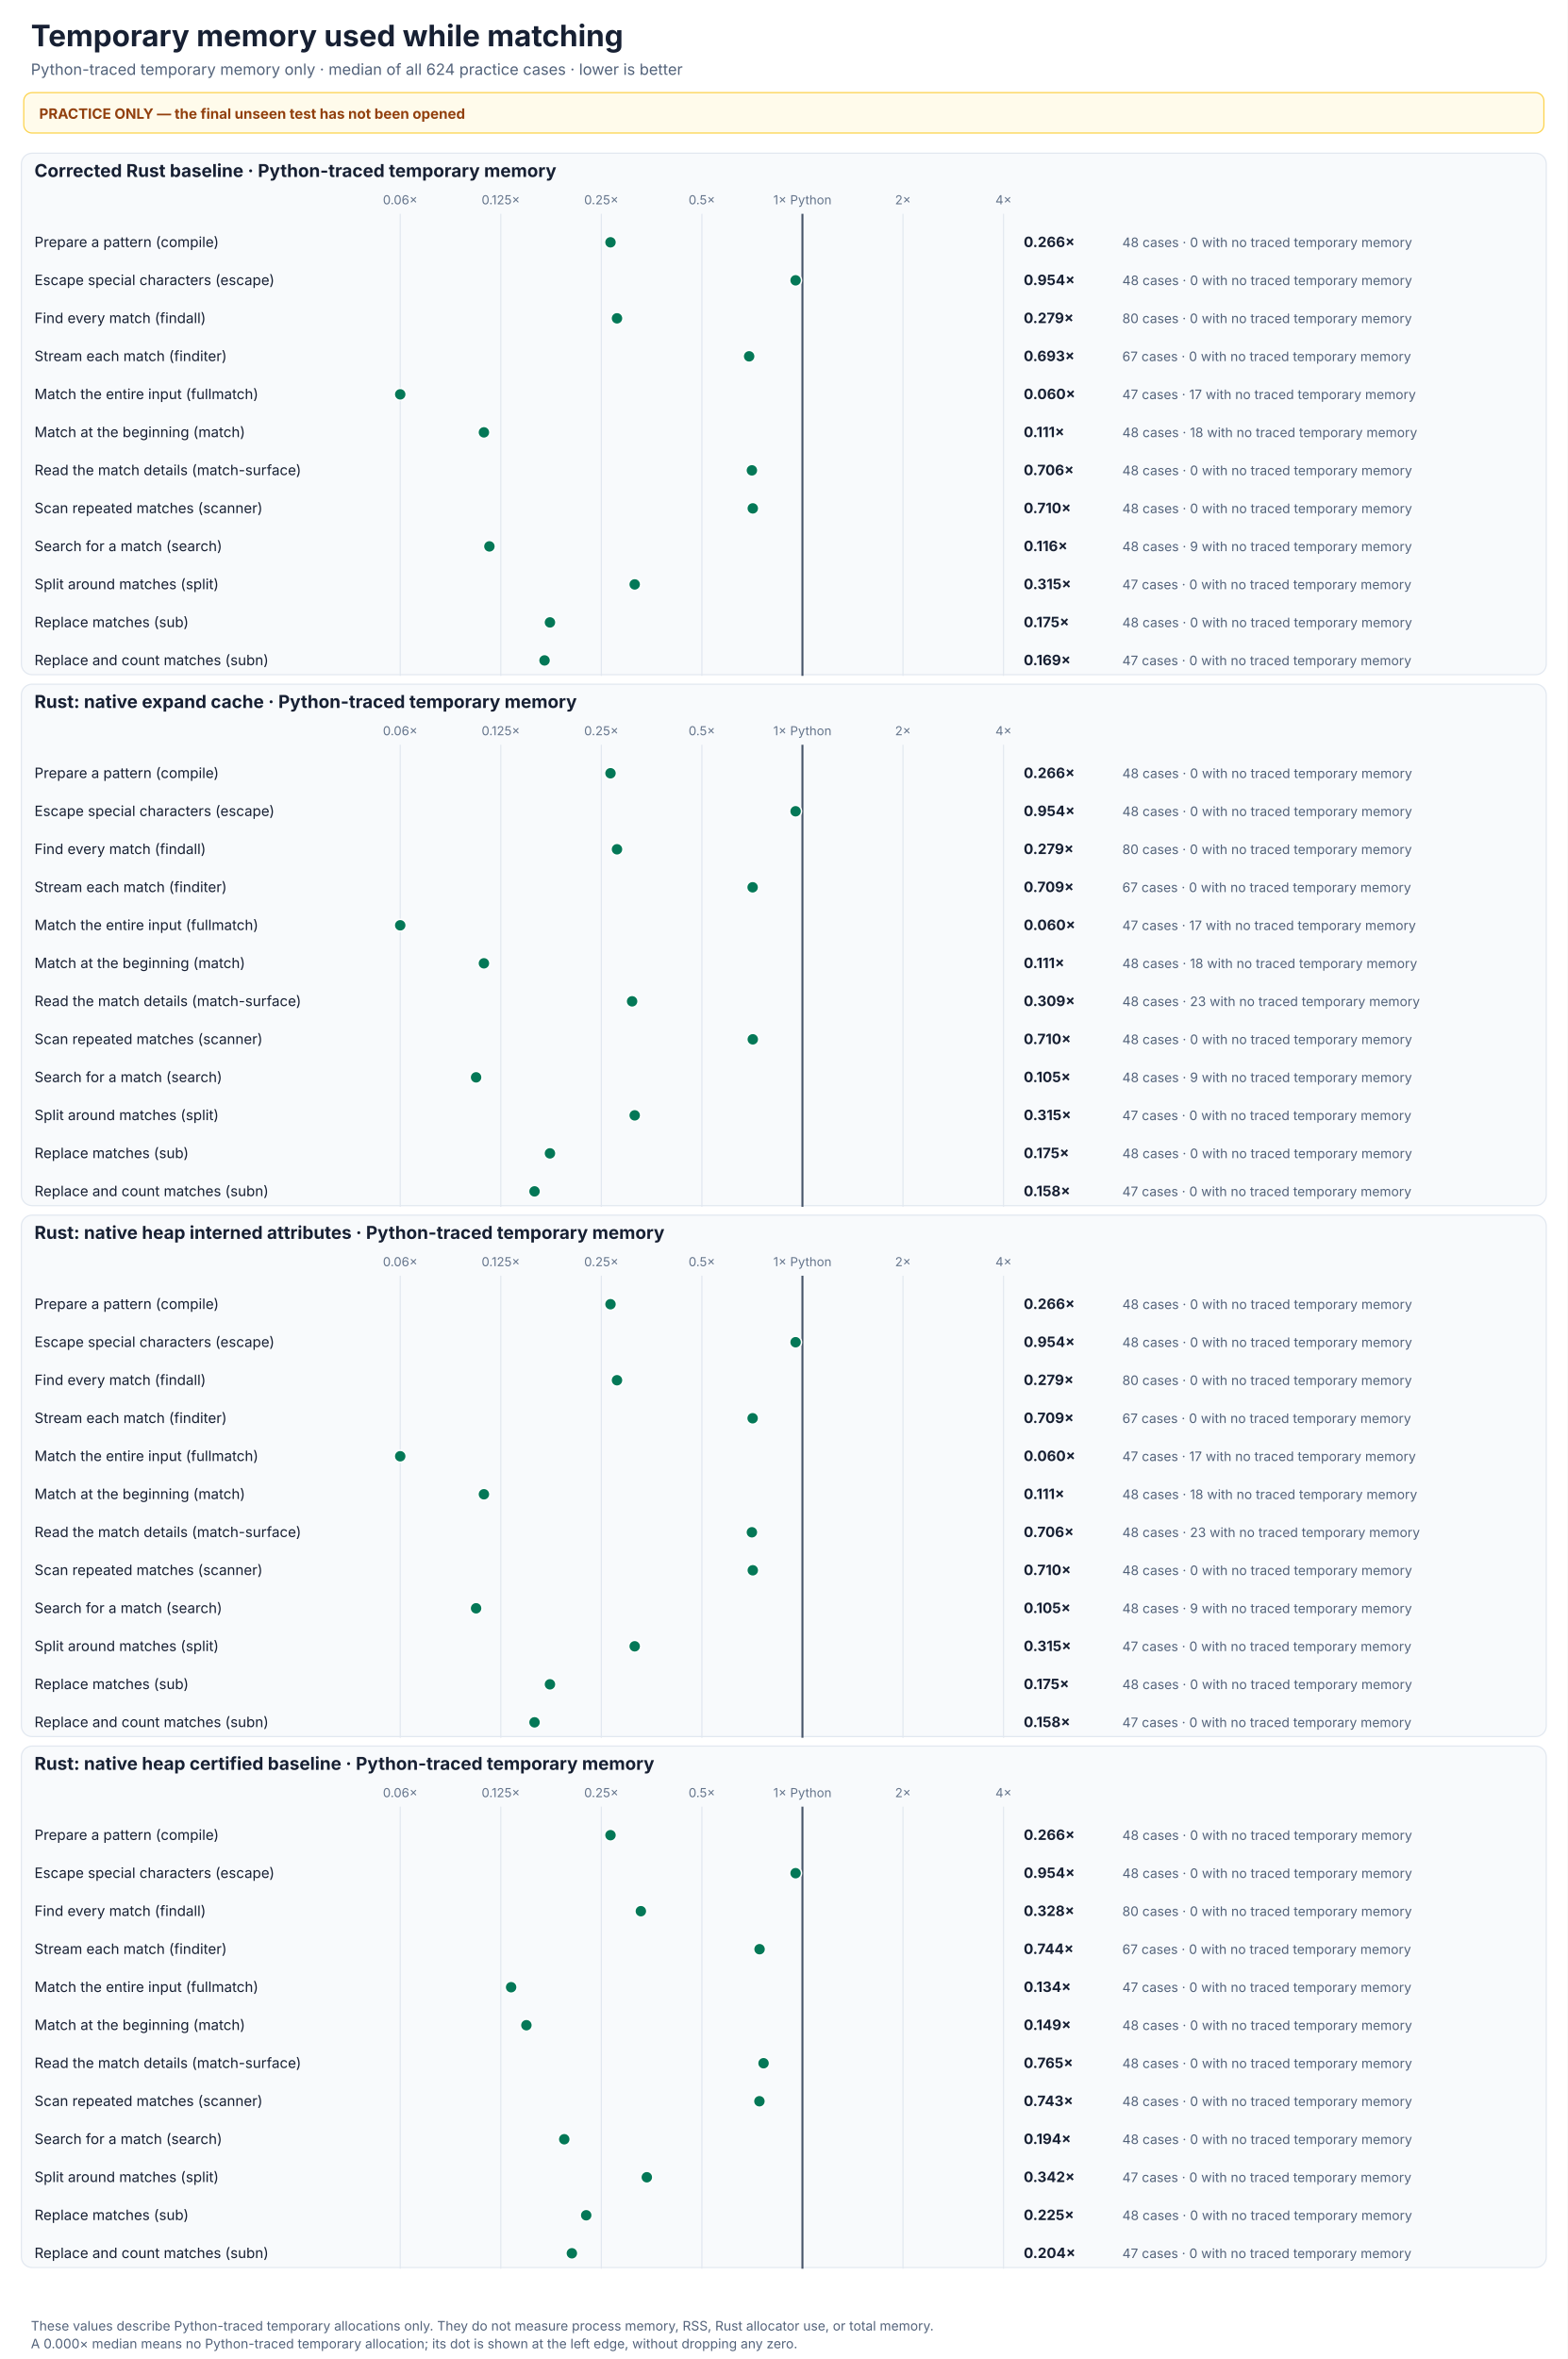
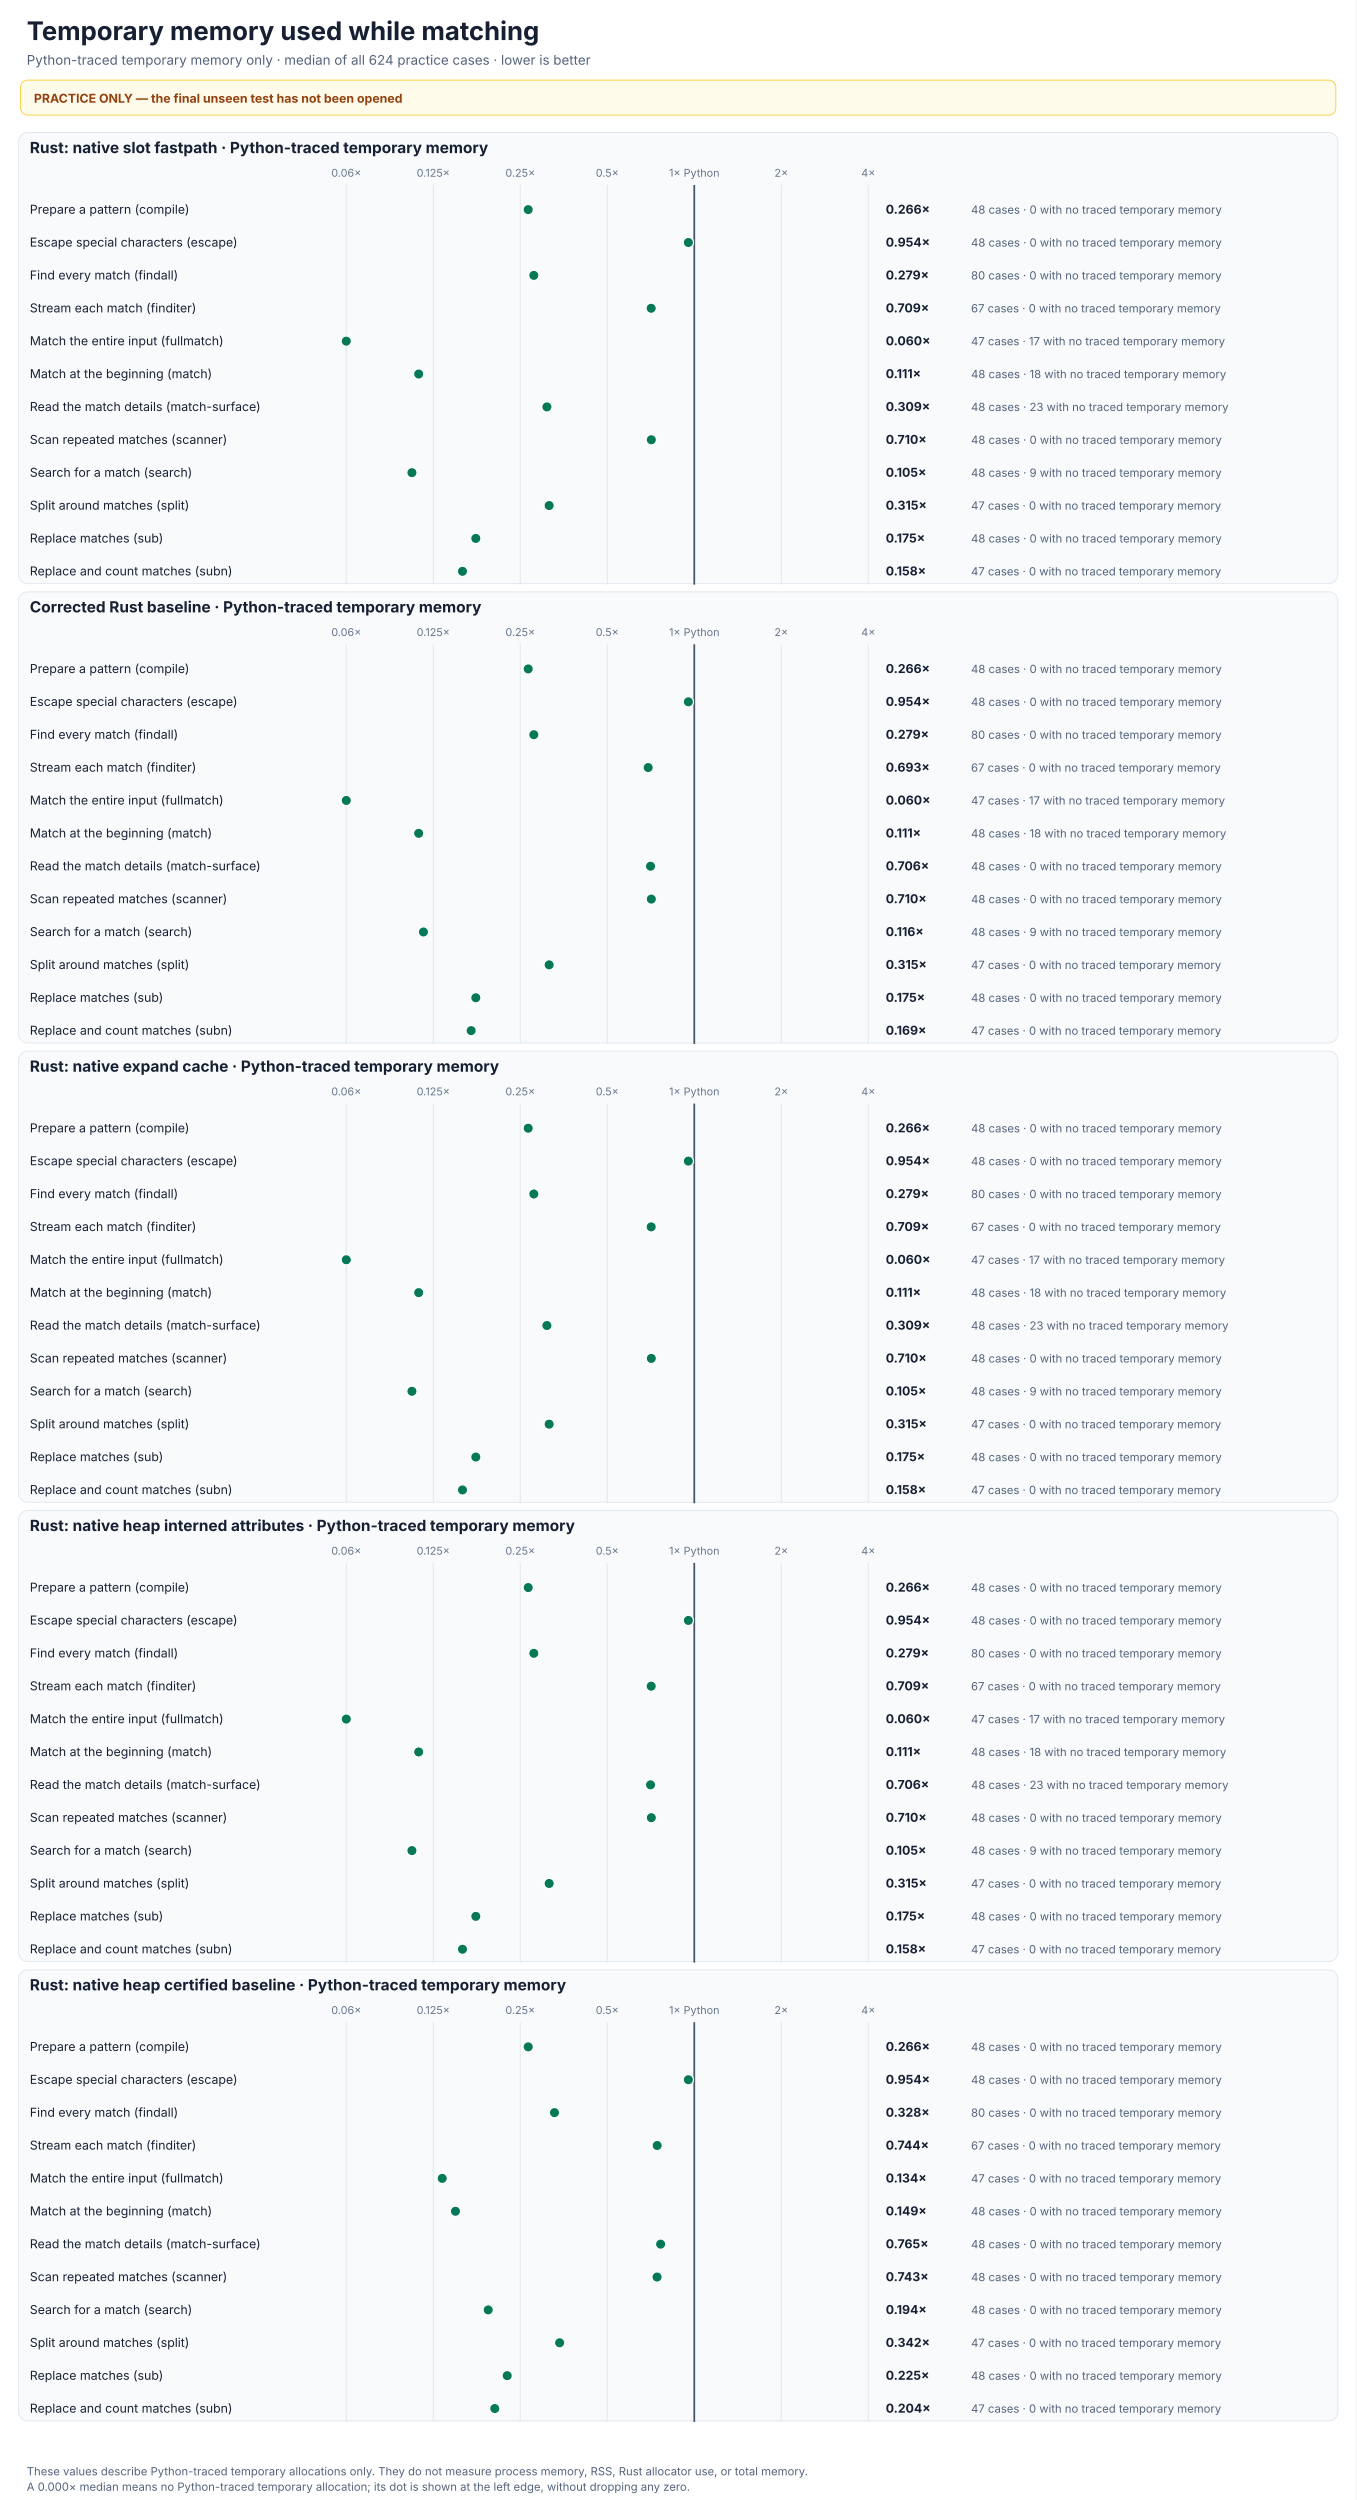
- <svg xmlns="http://www.w3.org/2000/svg" width="1320" height="1986" viewBox="0 0 1320 1986" role="img" aria-label="Temporary memory used while matching">
+ <svg xmlns="http://www.w3.org/2000/svg" width="1320" height="2433" viewBox="0 0 1320 2433" role="img" aria-label="Temporary memory used while matching">
  <rect width="100%" height="100%" fill="#ffffff" />
  <style>text{font-family:system-ui,-apple-system,BlinkMacSystemFont,"Segoe UI",sans-serif;fill:#172033}.title{font-size:25px;font-weight:750}.sub{font-size:13px;fill:#52627a}.head{font-size:15px;font-weight:700}.label{font-size:12px}.small{font-size:11px;fill:#52627a}.value{font-size:12px;font-weight:700}.tick{font-size:10.5px;fill:#64748b}.banner{font-size:12px;font-weight:700;fill:#92400e}.grid{stroke:#e2e8f0;stroke-width:1}.base{stroke:#475569;stroke-width:1.7}.panel{fill:#f8fafc;stroke:#e2e8f0;stroke-width:1}</style>
  <text x="26" y="39" class="title">Temporary memory used while matching</text>
  <text x="26" y="63" class="sub">Python-traced temporary memory only · median of all 624 practice cases · lower is better</text>
  <rect x="20" y="78" width="1280" height="34" rx="7" fill="#fffbeb" stroke="#fcd34d" />
  <text x="33" y="100" class="banner">PRACTICE ONLY — the final unseen test has not been opened</text>
  <rect x="18" y="129" width="1284" height="439" rx="9" class="panel" />
-   <text x="29" y="149" class="head">Corrected Rust baseline · Python-traced temporary memory</text>
+   <text x="29" y="149" class="head">Rust: native slot fastpath · Python-traced temporary memory</text>
  <line x1="337.00" y1="180" x2="337.00" y2="569" class="grid" />
  <text x="337.00" y="172" text-anchor="middle" class="tick">0.06×</text>
  <line x1="421.67" y1="180" x2="421.67" y2="569" class="grid" />
  <text x="421.67" y="172" text-anchor="middle" class="tick">0.125×</text>
  <line x1="506.33" y1="180" x2="506.33" y2="569" class="grid" />
  <text x="506.33" y="172" text-anchor="middle" class="tick">0.25×</text>
  <line x1="591.00" y1="180" x2="591.00" y2="569" class="grid" />
  <text x="591.00" y="172" text-anchor="middle" class="tick">0.5×</text>
  <line x1="675.67" y1="180" x2="675.67" y2="569" class="base" />
  <text x="675.67" y="172" text-anchor="middle" class="tick">1× Python</text>
  <line x1="760.33" y1="180" x2="760.33" y2="569" class="grid" />
  <text x="760.33" y="172" text-anchor="middle" class="tick">2×</text>
  <line x1="845.00" y1="180" x2="845.00" y2="569" class="grid" />
  <text x="845.00" y="172" text-anchor="middle" class="tick">4×</text>
  <text x="29" y="208" class="label">Prepare a pattern (compile)</text>
  <circle cx="514.05" cy="204" r="5" fill="#047857" stroke="#ffffff" stroke-width="1.2" />
  <text x="862" y="208" class="value">0.266×</text>
  <text x="945" y="208" class="small">48 cases · 0 with no traced temporary memory</text>
  <text x="29" y="240" class="label">Escape special characters (escape)</text>
  <circle cx="669.91" cy="236" r="5" fill="#047857" stroke="#ffffff" stroke-width="1.2" />
  <text x="862" y="240" class="value">0.954×</text>
  <text x="945" y="240" class="small">48 cases · 0 with no traced temporary memory</text>
  <text x="29" y="272" class="label">Find every match (findall)</text>
  <circle cx="519.53" cy="268" r="5" fill="#047857" stroke="#ffffff" stroke-width="1.2" />
  <text x="862" y="272" class="value">0.279×</text>
  <text x="945" y="272" class="small">80 cases · 0 with no traced temporary memory</text>
  <text x="29" y="304" class="label">Stream each match (finditer)</text>
-   <circle cx="630.80" cy="300" r="5" fill="#047857" stroke="#ffffff" stroke-width="1.2" />
-   <text x="862" y="304" class="value">0.693×</text>
+   <circle cx="633.73" cy="300" r="5" fill="#047857" stroke="#ffffff" stroke-width="1.2" />
+   <text x="862" y="304" class="value">0.709×</text>
  <text x="945" y="304" class="small">67 cases · 0 with no traced temporary memory</text>
  <text x="29" y="336" class="label">Match the entire input (fullmatch)</text>
  <circle cx="337.00" cy="332" r="5" fill="#047857" stroke="#ffffff" stroke-width="1.2" />
  <text x="862" y="336" class="value">0.060×</text>
  <text x="945" y="336" class="small">47 cases · 17 with no traced temporary memory</text>
  <text x="29" y="368" class="label">Match at the beginning (match)</text>
  <circle cx="407.47" cy="364" r="5" fill="#047857" stroke="#ffffff" stroke-width="1.2" />
  <text x="862" y="368" class="value">0.111×</text>
  <text x="945" y="368" class="small">48 cases · 18 with no traced temporary memory</text>
  <text x="29" y="400" class="label">Read the match details (match-surface)</text>
-   <circle cx="633.11" cy="396" r="5" fill="#047857" stroke="#ffffff" stroke-width="1.2" />
-   <text x="862" y="400" class="value">0.706×</text>
-   <text x="945" y="400" class="small">48 cases · 0 with no traced temporary memory</text>
+   <circle cx="532.24" cy="396" r="5" fill="#047857" stroke="#ffffff" stroke-width="1.2" />
+   <text x="862" y="400" class="value">0.309×</text>
+   <text x="945" y="400" class="small">48 cases · 23 with no traced temporary memory</text>
  <text x="29" y="432" class="label">Scan repeated matches (scanner)</text>
  <circle cx="633.86" cy="428" r="5" fill="#047857" stroke="#ffffff" stroke-width="1.2" />
  <text x="862" y="432" class="value">0.710×</text>
  <text x="945" y="432" class="small">48 cases · 0 with no traced temporary memory</text>
  <text x="29" y="464" class="label">Search for a match (search)</text>
-   <circle cx="412.09" cy="460" r="5" fill="#047857" stroke="#ffffff" stroke-width="1.2" />
-   <text x="862" y="464" class="value">0.116×</text>
+   <circle cx="400.88" cy="460" r="5" fill="#047857" stroke="#ffffff" stroke-width="1.2" />
+   <text x="862" y="464" class="value">0.105×</text>
  <text x="945" y="464" class="small">48 cases · 9 with no traced temporary memory</text>
  <text x="29" y="496" class="label">Split around matches (split)</text>
  <circle cx="534.43" cy="492" r="5" fill="#047857" stroke="#ffffff" stroke-width="1.2" />
  <text x="862" y="496" class="value">0.315×</text>
  <text x="945" y="496" class="small">47 cases · 0 with no traced temporary memory</text>
  <text x="29" y="528" class="label">Replace matches (sub)</text>
  <circle cx="463.07" cy="524" r="5" fill="#047857" stroke="#ffffff" stroke-width="1.2" />
  <text x="862" y="528" class="value">0.175×</text>
  <text x="945" y="528" class="small">48 cases · 0 with no traced temporary memory</text>
  <text x="29" y="560" class="label">Replace and count matches (subn)</text>
-   <circle cx="458.51" cy="556" r="5" fill="#047857" stroke="#ffffff" stroke-width="1.2" />
-   <text x="862" y="560" class="value">0.169×</text>
+   <circle cx="450.08" cy="556" r="5" fill="#047857" stroke="#ffffff" stroke-width="1.2" />
+   <text x="862" y="560" class="value">0.158×</text>
  <text x="945" y="560" class="small">47 cases · 0 with no traced temporary memory</text>
  <rect x="18" y="576" width="1284" height="439" rx="9" class="panel" />
-   <text x="29" y="596" class="head">Rust: native expand cache · Python-traced temporary memory</text>
+   <text x="29" y="596" class="head">Corrected Rust baseline · Python-traced temporary memory</text>
  <line x1="337.00" y1="627" x2="337.00" y2="1016" class="grid" />
  <text x="337.00" y="619" text-anchor="middle" class="tick">0.06×</text>
  <line x1="421.67" y1="627" x2="421.67" y2="1016" class="grid" />
  <text x="421.67" y="619" text-anchor="middle" class="tick">0.125×</text>
  <line x1="506.33" y1="627" x2="506.33" y2="1016" class="grid" />
  <text x="506.33" y="619" text-anchor="middle" class="tick">0.25×</text>
  <line x1="591.00" y1="627" x2="591.00" y2="1016" class="grid" />
  <text x="591.00" y="619" text-anchor="middle" class="tick">0.5×</text>
  <line x1="675.67" y1="627" x2="675.67" y2="1016" class="base" />
  <text x="675.67" y="619" text-anchor="middle" class="tick">1× Python</text>
  <line x1="760.33" y1="627" x2="760.33" y2="1016" class="grid" />
  <text x="760.33" y="619" text-anchor="middle" class="tick">2×</text>
  <line x1="845.00" y1="627" x2="845.00" y2="1016" class="grid" />
  <text x="845.00" y="619" text-anchor="middle" class="tick">4×</text>
  <text x="29" y="655" class="label">Prepare a pattern (compile)</text>
  <circle cx="514.05" cy="651" r="5" fill="#047857" stroke="#ffffff" stroke-width="1.2" />
  <text x="862" y="655" class="value">0.266×</text>
  <text x="945" y="655" class="small">48 cases · 0 with no traced temporary memory</text>
  <text x="29" y="687" class="label">Escape special characters (escape)</text>
  <circle cx="669.91" cy="683" r="5" fill="#047857" stroke="#ffffff" stroke-width="1.2" />
  <text x="862" y="687" class="value">0.954×</text>
  <text x="945" y="687" class="small">48 cases · 0 with no traced temporary memory</text>
  <text x="29" y="719" class="label">Find every match (findall)</text>
  <circle cx="519.53" cy="715" r="5" fill="#047857" stroke="#ffffff" stroke-width="1.2" />
  <text x="862" y="719" class="value">0.279×</text>
  <text x="945" y="719" class="small">80 cases · 0 with no traced temporary memory</text>
  <text x="29" y="751" class="label">Stream each match (finditer)</text>
-   <circle cx="633.73" cy="747" r="5" fill="#047857" stroke="#ffffff" stroke-width="1.2" />
-   <text x="862" y="751" class="value">0.709×</text>
+   <circle cx="630.80" cy="747" r="5" fill="#047857" stroke="#ffffff" stroke-width="1.2" />
+   <text x="862" y="751" class="value">0.693×</text>
  <text x="945" y="751" class="small">67 cases · 0 with no traced temporary memory</text>
  <text x="29" y="783" class="label">Match the entire input (fullmatch)</text>
  <circle cx="337.00" cy="779" r="5" fill="#047857" stroke="#ffffff" stroke-width="1.2" />
  <text x="862" y="783" class="value">0.060×</text>
  <text x="945" y="783" class="small">47 cases · 17 with no traced temporary memory</text>
  <text x="29" y="815" class="label">Match at the beginning (match)</text>
  <circle cx="407.47" cy="811" r="5" fill="#047857" stroke="#ffffff" stroke-width="1.2" />
  <text x="862" y="815" class="value">0.111×</text>
  <text x="945" y="815" class="small">48 cases · 18 with no traced temporary memory</text>
  <text x="29" y="847" class="label">Read the match details (match-surface)</text>
-   <circle cx="532.24" cy="843" r="5" fill="#047857" stroke="#ffffff" stroke-width="1.2" />
-   <text x="862" y="847" class="value">0.309×</text>
-   <text x="945" y="847" class="small">48 cases · 23 with no traced temporary memory</text>
+   <circle cx="633.11" cy="843" r="5" fill="#047857" stroke="#ffffff" stroke-width="1.2" />
+   <text x="862" y="847" class="value">0.706×</text>
+   <text x="945" y="847" class="small">48 cases · 0 with no traced temporary memory</text>
  <text x="29" y="879" class="label">Scan repeated matches (scanner)</text>
  <circle cx="633.86" cy="875" r="5" fill="#047857" stroke="#ffffff" stroke-width="1.2" />
  <text x="862" y="879" class="value">0.710×</text>
  <text x="945" y="879" class="small">48 cases · 0 with no traced temporary memory</text>
  <text x="29" y="911" class="label">Search for a match (search)</text>
-   <circle cx="400.88" cy="907" r="5" fill="#047857" stroke="#ffffff" stroke-width="1.2" />
-   <text x="862" y="911" class="value">0.105×</text>
+   <circle cx="412.09" cy="907" r="5" fill="#047857" stroke="#ffffff" stroke-width="1.2" />
+   <text x="862" y="911" class="value">0.116×</text>
  <text x="945" y="911" class="small">48 cases · 9 with no traced temporary memory</text>
  <text x="29" y="943" class="label">Split around matches (split)</text>
  <circle cx="534.43" cy="939" r="5" fill="#047857" stroke="#ffffff" stroke-width="1.2" />
  <text x="862" y="943" class="value">0.315×</text>
  <text x="945" y="943" class="small">47 cases · 0 with no traced temporary memory</text>
  <text x="29" y="975" class="label">Replace matches (sub)</text>
  <circle cx="463.07" cy="971" r="5" fill="#047857" stroke="#ffffff" stroke-width="1.2" />
  <text x="862" y="975" class="value">0.175×</text>
  <text x="945" y="975" class="small">48 cases · 0 with no traced temporary memory</text>
  <text x="29" y="1007" class="label">Replace and count matches (subn)</text>
-   <circle cx="450.08" cy="1003" r="5" fill="#047857" stroke="#ffffff" stroke-width="1.2" />
-   <text x="862" y="1007" class="value">0.158×</text>
+   <circle cx="458.51" cy="1003" r="5" fill="#047857" stroke="#ffffff" stroke-width="1.2" />
+   <text x="862" y="1007" class="value">0.169×</text>
  <text x="945" y="1007" class="small">47 cases · 0 with no traced temporary memory</text>
  <rect x="18" y="1023" width="1284" height="439" rx="9" class="panel" />
-   <text x="29" y="1043" class="head">Rust: native heap interned attributes · Python-traced temporary memory</text>
+   <text x="29" y="1043" class="head">Rust: native expand cache · Python-traced temporary memory</text>
  <line x1="337.00" y1="1074" x2="337.00" y2="1463" class="grid" />
  <text x="337.00" y="1066" text-anchor="middle" class="tick">0.06×</text>
  <line x1="421.67" y1="1074" x2="421.67" y2="1463" class="grid" />
  <text x="421.67" y="1066" text-anchor="middle" class="tick">0.125×</text>
  <line x1="506.33" y1="1074" x2="506.33" y2="1463" class="grid" />
  <text x="506.33" y="1066" text-anchor="middle" class="tick">0.25×</text>
  <line x1="591.00" y1="1074" x2="591.00" y2="1463" class="grid" />
  <text x="591.00" y="1066" text-anchor="middle" class="tick">0.5×</text>
  <line x1="675.67" y1="1074" x2="675.67" y2="1463" class="base" />
  <text x="675.67" y="1066" text-anchor="middle" class="tick">1× Python</text>
  <line x1="760.33" y1="1074" x2="760.33" y2="1463" class="grid" />
  <text x="760.33" y="1066" text-anchor="middle" class="tick">2×</text>
  <line x1="845.00" y1="1074" x2="845.00" y2="1463" class="grid" />
  <text x="845.00" y="1066" text-anchor="middle" class="tick">4×</text>
  <text x="29" y="1102" class="label">Prepare a pattern (compile)</text>
  <circle cx="514.05" cy="1098" r="5" fill="#047857" stroke="#ffffff" stroke-width="1.2" />
  <text x="862" y="1102" class="value">0.266×</text>
  <text x="945" y="1102" class="small">48 cases · 0 with no traced temporary memory</text>
  <text x="29" y="1134" class="label">Escape special characters (escape)</text>
  <circle cx="669.91" cy="1130" r="5" fill="#047857" stroke="#ffffff" stroke-width="1.2" />
  <text x="862" y="1134" class="value">0.954×</text>
  <text x="945" y="1134" class="small">48 cases · 0 with no traced temporary memory</text>
  <text x="29" y="1166" class="label">Find every match (findall)</text>
  <circle cx="519.53" cy="1162" r="5" fill="#047857" stroke="#ffffff" stroke-width="1.2" />
  <text x="862" y="1166" class="value">0.279×</text>
  <text x="945" y="1166" class="small">80 cases · 0 with no traced temporary memory</text>
  <text x="29" y="1198" class="label">Stream each match (finditer)</text>
  <circle cx="633.73" cy="1194" r="5" fill="#047857" stroke="#ffffff" stroke-width="1.2" />
  <text x="862" y="1198" class="value">0.709×</text>
  <text x="945" y="1198" class="small">67 cases · 0 with no traced temporary memory</text>
  <text x="29" y="1230" class="label">Match the entire input (fullmatch)</text>
  <circle cx="337.00" cy="1226" r="5" fill="#047857" stroke="#ffffff" stroke-width="1.2" />
  <text x="862" y="1230" class="value">0.060×</text>
  <text x="945" y="1230" class="small">47 cases · 17 with no traced temporary memory</text>
  <text x="29" y="1262" class="label">Match at the beginning (match)</text>
  <circle cx="407.47" cy="1258" r="5" fill="#047857" stroke="#ffffff" stroke-width="1.2" />
  <text x="862" y="1262" class="value">0.111×</text>
  <text x="945" y="1262" class="small">48 cases · 18 with no traced temporary memory</text>
  <text x="29" y="1294" class="label">Read the match details (match-surface)</text>
-   <circle cx="633.11" cy="1290" r="5" fill="#047857" stroke="#ffffff" stroke-width="1.2" />
-   <text x="862" y="1294" class="value">0.706×</text>
+   <circle cx="532.24" cy="1290" r="5" fill="#047857" stroke="#ffffff" stroke-width="1.2" />
+   <text x="862" y="1294" class="value">0.309×</text>
  <text x="945" y="1294" class="small">48 cases · 23 with no traced temporary memory</text>
  <text x="29" y="1326" class="label">Scan repeated matches (scanner)</text>
  <circle cx="633.86" cy="1322" r="5" fill="#047857" stroke="#ffffff" stroke-width="1.2" />
  <text x="862" y="1326" class="value">0.710×</text>
  <text x="945" y="1326" class="small">48 cases · 0 with no traced temporary memory</text>
  <text x="29" y="1358" class="label">Search for a match (search)</text>
  <circle cx="400.88" cy="1354" r="5" fill="#047857" stroke="#ffffff" stroke-width="1.2" />
  <text x="862" y="1358" class="value">0.105×</text>
  <text x="945" y="1358" class="small">48 cases · 9 with no traced temporary memory</text>
  <text x="29" y="1390" class="label">Split around matches (split)</text>
  <circle cx="534.43" cy="1386" r="5" fill="#047857" stroke="#ffffff" stroke-width="1.2" />
  <text x="862" y="1390" class="value">0.315×</text>
  <text x="945" y="1390" class="small">47 cases · 0 with no traced temporary memory</text>
  <text x="29" y="1422" class="label">Replace matches (sub)</text>
  <circle cx="463.07" cy="1418" r="5" fill="#047857" stroke="#ffffff" stroke-width="1.2" />
  <text x="862" y="1422" class="value">0.175×</text>
  <text x="945" y="1422" class="small">48 cases · 0 with no traced temporary memory</text>
  <text x="29" y="1454" class="label">Replace and count matches (subn)</text>
  <circle cx="450.08" cy="1450" r="5" fill="#047857" stroke="#ffffff" stroke-width="1.2" />
  <text x="862" y="1454" class="value">0.158×</text>
  <text x="945" y="1454" class="small">47 cases · 0 with no traced temporary memory</text>
  <rect x="18" y="1470" width="1284" height="439" rx="9" class="panel" />
-   <text x="29" y="1490" class="head">Rust: native heap certified baseline · Python-traced temporary memory</text>
+   <text x="29" y="1490" class="head">Rust: native heap interned attributes · Python-traced temporary memory</text>
  <line x1="337.00" y1="1521" x2="337.00" y2="1910" class="grid" />
  <text x="337.00" y="1513" text-anchor="middle" class="tick">0.06×</text>
  <line x1="421.67" y1="1521" x2="421.67" y2="1910" class="grid" />
  <text x="421.67" y="1513" text-anchor="middle" class="tick">0.125×</text>
  <line x1="506.33" y1="1521" x2="506.33" y2="1910" class="grid" />
  <text x="506.33" y="1513" text-anchor="middle" class="tick">0.25×</text>
  <line x1="591.00" y1="1521" x2="591.00" y2="1910" class="grid" />
  <text x="591.00" y="1513" text-anchor="middle" class="tick">0.5×</text>
  <line x1="675.67" y1="1521" x2="675.67" y2="1910" class="base" />
  <text x="675.67" y="1513" text-anchor="middle" class="tick">1× Python</text>
  <line x1="760.33" y1="1521" x2="760.33" y2="1910" class="grid" />
  <text x="760.33" y="1513" text-anchor="middle" class="tick">2×</text>
  <line x1="845.00" y1="1521" x2="845.00" y2="1910" class="grid" />
  <text x="845.00" y="1513" text-anchor="middle" class="tick">4×</text>
  <text x="29" y="1549" class="label">Prepare a pattern (compile)</text>
  <circle cx="514.05" cy="1545" r="5" fill="#047857" stroke="#ffffff" stroke-width="1.2" />
  <text x="862" y="1549" class="value">0.266×</text>
  <text x="945" y="1549" class="small">48 cases · 0 with no traced temporary memory</text>
  <text x="29" y="1581" class="label">Escape special characters (escape)</text>
  <circle cx="669.91" cy="1577" r="5" fill="#047857" stroke="#ffffff" stroke-width="1.2" />
  <text x="862" y="1581" class="value">0.954×</text>
  <text x="945" y="1581" class="small">48 cases · 0 with no traced temporary memory</text>
  <text x="29" y="1613" class="label">Find every match (findall)</text>
-   <circle cx="539.62" cy="1609" r="5" fill="#047857" stroke="#ffffff" stroke-width="1.2" />
-   <text x="862" y="1613" class="value">0.328×</text>
+   <circle cx="519.53" cy="1609" r="5" fill="#047857" stroke="#ffffff" stroke-width="1.2" />
+   <text x="862" y="1613" class="value">0.279×</text>
  <text x="945" y="1613" class="small">80 cases · 0 with no traced temporary memory</text>
  <text x="29" y="1645" class="label">Stream each match (finditer)</text>
-   <circle cx="639.57" cy="1641" r="5" fill="#047857" stroke="#ffffff" stroke-width="1.2" />
-   <text x="862" y="1645" class="value">0.744×</text>
+   <circle cx="633.73" cy="1641" r="5" fill="#047857" stroke="#ffffff" stroke-width="1.2" />
+   <text x="862" y="1645" class="value">0.709×</text>
  <text x="945" y="1645" class="small">67 cases · 0 with no traced temporary memory</text>
  <text x="29" y="1677" class="label">Match the entire input (fullmatch)</text>
-   <circle cx="430.37" cy="1673" r="5" fill="#047857" stroke="#ffffff" stroke-width="1.2" />
-   <text x="862" y="1677" class="value">0.134×</text>
-   <text x="945" y="1677" class="small">47 cases · 0 with no traced temporary memory</text>
+   <circle cx="337.00" cy="1673" r="5" fill="#047857" stroke="#ffffff" stroke-width="1.2" />
+   <text x="862" y="1677" class="value">0.060×</text>
+   <text x="945" y="1677" class="small">47 cases · 17 with no traced temporary memory</text>
  <text x="29" y="1709" class="label">Match at the beginning (match)</text>
-   <circle cx="443.24" cy="1705" r="5" fill="#047857" stroke="#ffffff" stroke-width="1.2" />
-   <text x="862" y="1709" class="value">0.149×</text>
-   <text x="945" y="1709" class="small">48 cases · 0 with no traced temporary memory</text>
+   <circle cx="407.47" cy="1705" r="5" fill="#047857" stroke="#ffffff" stroke-width="1.2" />
+   <text x="862" y="1709" class="value">0.111×</text>
+   <text x="945" y="1709" class="small">48 cases · 18 with no traced temporary memory</text>
  <text x="29" y="1741" class="label">Read the match details (match-surface)</text>
-   <circle cx="642.92" cy="1737" r="5" fill="#047857" stroke="#ffffff" stroke-width="1.2" />
-   <text x="862" y="1741" class="value">0.765×</text>
-   <text x="945" y="1741" class="small">48 cases · 0 with no traced temporary memory</text>
+   <circle cx="633.11" cy="1737" r="5" fill="#047857" stroke="#ffffff" stroke-width="1.2" />
+   <text x="862" y="1741" class="value">0.706×</text>
+   <text x="945" y="1741" class="small">48 cases · 23 with no traced temporary memory</text>
  <text x="29" y="1773" class="label">Scan repeated matches (scanner)</text>
-   <circle cx="639.45" cy="1769" r="5" fill="#047857" stroke="#ffffff" stroke-width="1.2" />
-   <text x="862" y="1773" class="value">0.743×</text>
+   <circle cx="633.86" cy="1769" r="5" fill="#047857" stroke="#ffffff" stroke-width="1.2" />
+   <text x="862" y="1773" class="value">0.710×</text>
  <text x="945" y="1773" class="small">48 cases · 0 with no traced temporary memory</text>
  <text x="29" y="1805" class="label">Search for a match (search)</text>
-   <circle cx="475.12" cy="1801" r="5" fill="#047857" stroke="#ffffff" stroke-width="1.2" />
-   <text x="862" y="1805" class="value">0.194×</text>
-   <text x="945" y="1805" class="small">48 cases · 0 with no traced temporary memory</text>
+   <circle cx="400.88" cy="1801" r="5" fill="#047857" stroke="#ffffff" stroke-width="1.2" />
+   <text x="862" y="1805" class="value">0.105×</text>
+   <text x="945" y="1805" class="small">48 cases · 9 with no traced temporary memory</text>
  <text x="29" y="1837" class="label">Split around matches (split)</text>
-   <circle cx="544.64" cy="1833" r="5" fill="#047857" stroke="#ffffff" stroke-width="1.2" />
-   <text x="862" y="1837" class="value">0.342×</text>
+   <circle cx="534.43" cy="1833" r="5" fill="#047857" stroke="#ffffff" stroke-width="1.2" />
+   <text x="862" y="1837" class="value">0.315×</text>
  <text x="945" y="1837" class="small">47 cases · 0 with no traced temporary memory</text>
  <text x="29" y="1869" class="label">Replace matches (sub)</text>
-   <circle cx="493.60" cy="1865" r="5" fill="#047857" stroke="#ffffff" stroke-width="1.2" />
-   <text x="862" y="1869" class="value">0.225×</text>
+   <circle cx="463.07" cy="1865" r="5" fill="#047857" stroke="#ffffff" stroke-width="1.2" />
+   <text x="862" y="1869" class="value">0.175×</text>
  <text x="945" y="1869" class="small">48 cases · 0 with no traced temporary memory</text>
  <text x="29" y="1901" class="label">Replace and count matches (subn)</text>
-   <circle cx="481.53" cy="1897" r="5" fill="#047857" stroke="#ffffff" stroke-width="1.2" />
-   <text x="862" y="1901" class="value">0.204×</text>
+   <circle cx="450.08" cy="1897" r="5" fill="#047857" stroke="#ffffff" stroke-width="1.2" />
+   <text x="862" y="1901" class="value">0.158×</text>
  <text x="945" y="1901" class="small">47 cases · 0 with no traced temporary memory</text>
-   <text x="26" y="1962" class="small">These values describe Python-traced temporary allocations only. They do not measure process memory, RSS, Rust allocator use, or total memory.</text>
-   <text x="26" y="1977" class="small">A 0.000× median means no Python-traced temporary allocation; its dot is shown at the left edge, without dropping any zero.</text>
+   <rect x="18" y="1917" width="1284" height="439" rx="9" class="panel" />
+   <text x="29" y="1937" class="head">Rust: native heap certified baseline · Python-traced temporary memory</text>
+   <line x1="337.00" y1="1968" x2="337.00" y2="2357" class="grid" />
+   <text x="337.00" y="1960" text-anchor="middle" class="tick">0.06×</text>
+   <line x1="421.67" y1="1968" x2="421.67" y2="2357" class="grid" />
+   <text x="421.67" y="1960" text-anchor="middle" class="tick">0.125×</text>
+   <line x1="506.33" y1="1968" x2="506.33" y2="2357" class="grid" />
+   <text x="506.33" y="1960" text-anchor="middle" class="tick">0.25×</text>
+   <line x1="591.00" y1="1968" x2="591.00" y2="2357" class="grid" />
+   <text x="591.00" y="1960" text-anchor="middle" class="tick">0.5×</text>
+   <line x1="675.67" y1="1968" x2="675.67" y2="2357" class="base" />
+   <text x="675.67" y="1960" text-anchor="middle" class="tick">1× Python</text>
+   <line x1="760.33" y1="1968" x2="760.33" y2="2357" class="grid" />
+   <text x="760.33" y="1960" text-anchor="middle" class="tick">2×</text>
+   <line x1="845.00" y1="1968" x2="845.00" y2="2357" class="grid" />
+   <text x="845.00" y="1960" text-anchor="middle" class="tick">4×</text>
+   <text x="29" y="1996" class="label">Prepare a pattern (compile)</text>
+   <circle cx="514.05" cy="1992" r="5" fill="#047857" stroke="#ffffff" stroke-width="1.2" />
+   <text x="862" y="1996" class="value">0.266×</text>
+   <text x="945" y="1996" class="small">48 cases · 0 with no traced temporary memory</text>
+   <text x="29" y="2028" class="label">Escape special characters (escape)</text>
+   <circle cx="669.91" cy="2024" r="5" fill="#047857" stroke="#ffffff" stroke-width="1.2" />
+   <text x="862" y="2028" class="value">0.954×</text>
+   <text x="945" y="2028" class="small">48 cases · 0 with no traced temporary memory</text>
+   <text x="29" y="2060" class="label">Find every match (findall)</text>
+   <circle cx="539.62" cy="2056" r="5" fill="#047857" stroke="#ffffff" stroke-width="1.2" />
+   <text x="862" y="2060" class="value">0.328×</text>
+   <text x="945" y="2060" class="small">80 cases · 0 with no traced temporary memory</text>
+   <text x="29" y="2092" class="label">Stream each match (finditer)</text>
+   <circle cx="639.57" cy="2088" r="5" fill="#047857" stroke="#ffffff" stroke-width="1.2" />
+   <text x="862" y="2092" class="value">0.744×</text>
+   <text x="945" y="2092" class="small">67 cases · 0 with no traced temporary memory</text>
+   <text x="29" y="2124" class="label">Match the entire input (fullmatch)</text>
+   <circle cx="430.37" cy="2120" r="5" fill="#047857" stroke="#ffffff" stroke-width="1.2" />
+   <text x="862" y="2124" class="value">0.134×</text>
+   <text x="945" y="2124" class="small">47 cases · 0 with no traced temporary memory</text>
+   <text x="29" y="2156" class="label">Match at the beginning (match)</text>
+   <circle cx="443.24" cy="2152" r="5" fill="#047857" stroke="#ffffff" stroke-width="1.2" />
+   <text x="862" y="2156" class="value">0.149×</text>
+   <text x="945" y="2156" class="small">48 cases · 0 with no traced temporary memory</text>
+   <text x="29" y="2188" class="label">Read the match details (match-surface)</text>
+   <circle cx="642.92" cy="2184" r="5" fill="#047857" stroke="#ffffff" stroke-width="1.2" />
+   <text x="862" y="2188" class="value">0.765×</text>
+   <text x="945" y="2188" class="small">48 cases · 0 with no traced temporary memory</text>
+   <text x="29" y="2220" class="label">Scan repeated matches (scanner)</text>
+   <circle cx="639.45" cy="2216" r="5" fill="#047857" stroke="#ffffff" stroke-width="1.2" />
+   <text x="862" y="2220" class="value">0.743×</text>
+   <text x="945" y="2220" class="small">48 cases · 0 with no traced temporary memory</text>
+   <text x="29" y="2252" class="label">Search for a match (search)</text>
+   <circle cx="475.12" cy="2248" r="5" fill="#047857" stroke="#ffffff" stroke-width="1.2" />
+   <text x="862" y="2252" class="value">0.194×</text>
+   <text x="945" y="2252" class="small">48 cases · 0 with no traced temporary memory</text>
+   <text x="29" y="2284" class="label">Split around matches (split)</text>
+   <circle cx="544.64" cy="2280" r="5" fill="#047857" stroke="#ffffff" stroke-width="1.2" />
+   <text x="862" y="2284" class="value">0.342×</text>
+   <text x="945" y="2284" class="small">47 cases · 0 with no traced temporary memory</text>
+   <text x="29" y="2316" class="label">Replace matches (sub)</text>
+   <circle cx="493.60" cy="2312" r="5" fill="#047857" stroke="#ffffff" stroke-width="1.2" />
+   <text x="862" y="2316" class="value">0.225×</text>
+   <text x="945" y="2316" class="small">48 cases · 0 with no traced temporary memory</text>
+   <text x="29" y="2348" class="label">Replace and count matches (subn)</text>
+   <circle cx="481.53" cy="2344" r="5" fill="#047857" stroke="#ffffff" stroke-width="1.2" />
+   <text x="862" y="2348" class="value">0.204×</text>
+   <text x="945" y="2348" class="small">47 cases · 0 with no traced temporary memory</text>
+   <text x="26" y="2409" class="small">These values describe Python-traced temporary allocations only. They do not measure process memory, RSS, Rust allocator use, or total memory.</text>
+   <text x="26" y="2424" class="small">A 0.000× median means no Python-traced temporary allocation; its dot is shown at the left edge, without dropping any zero.</text>
</svg>
